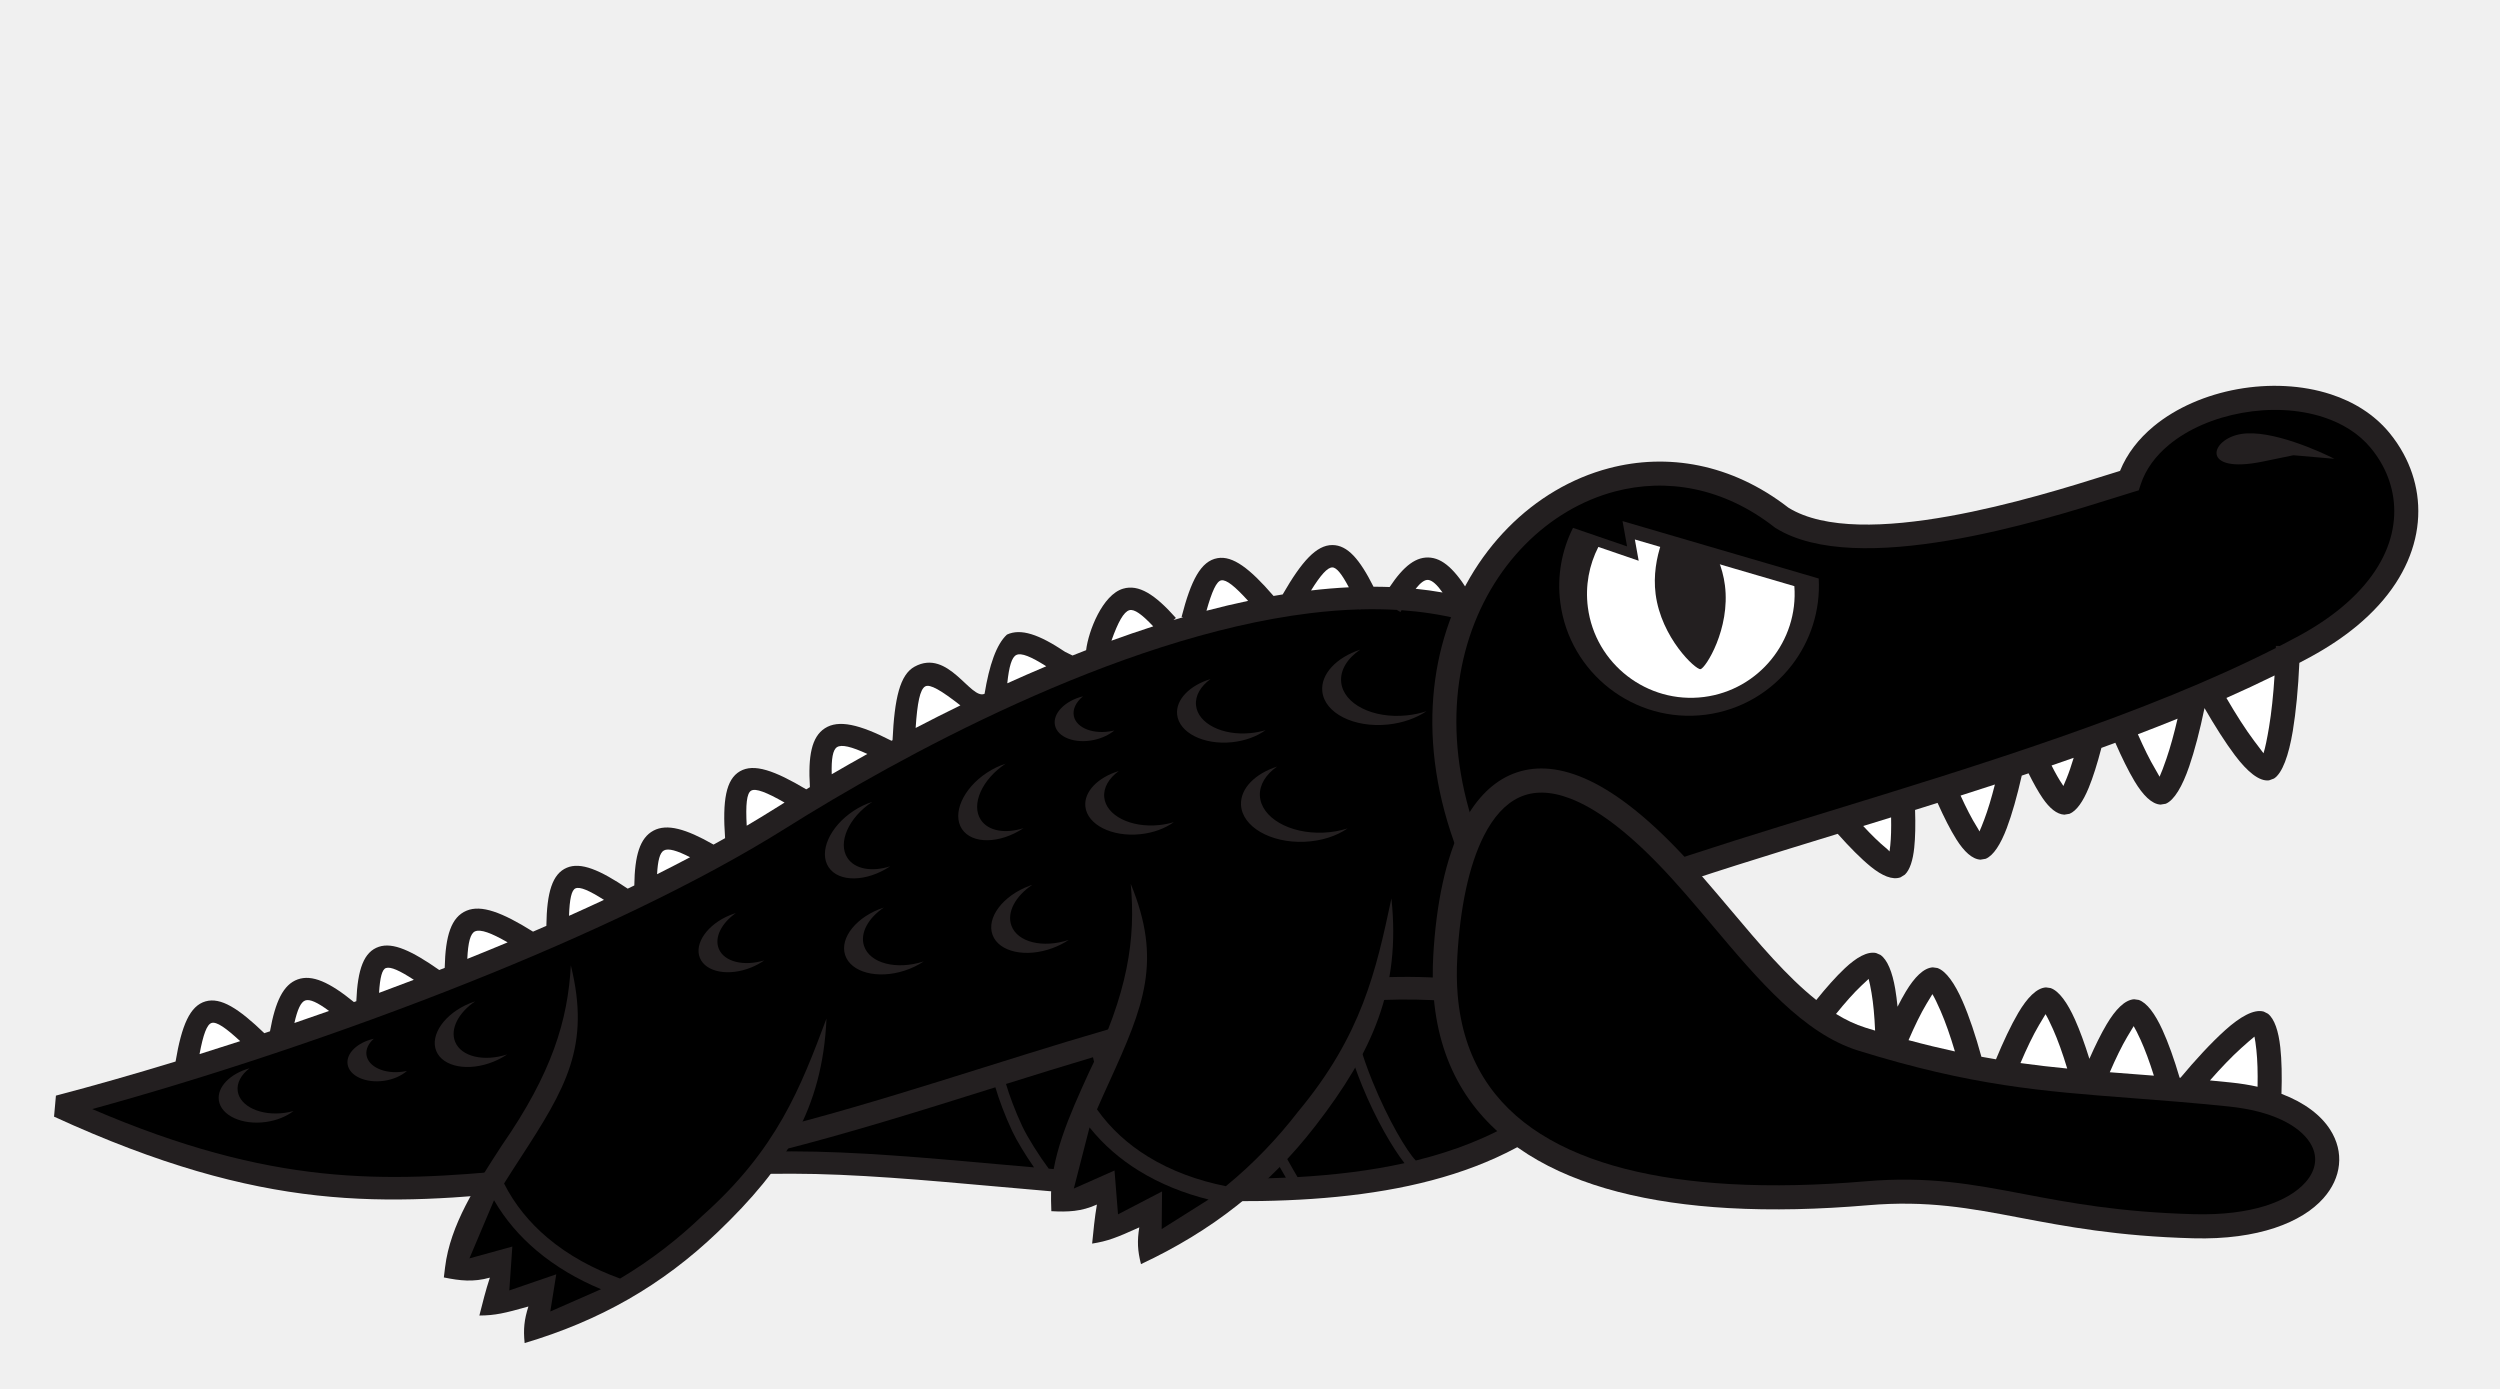
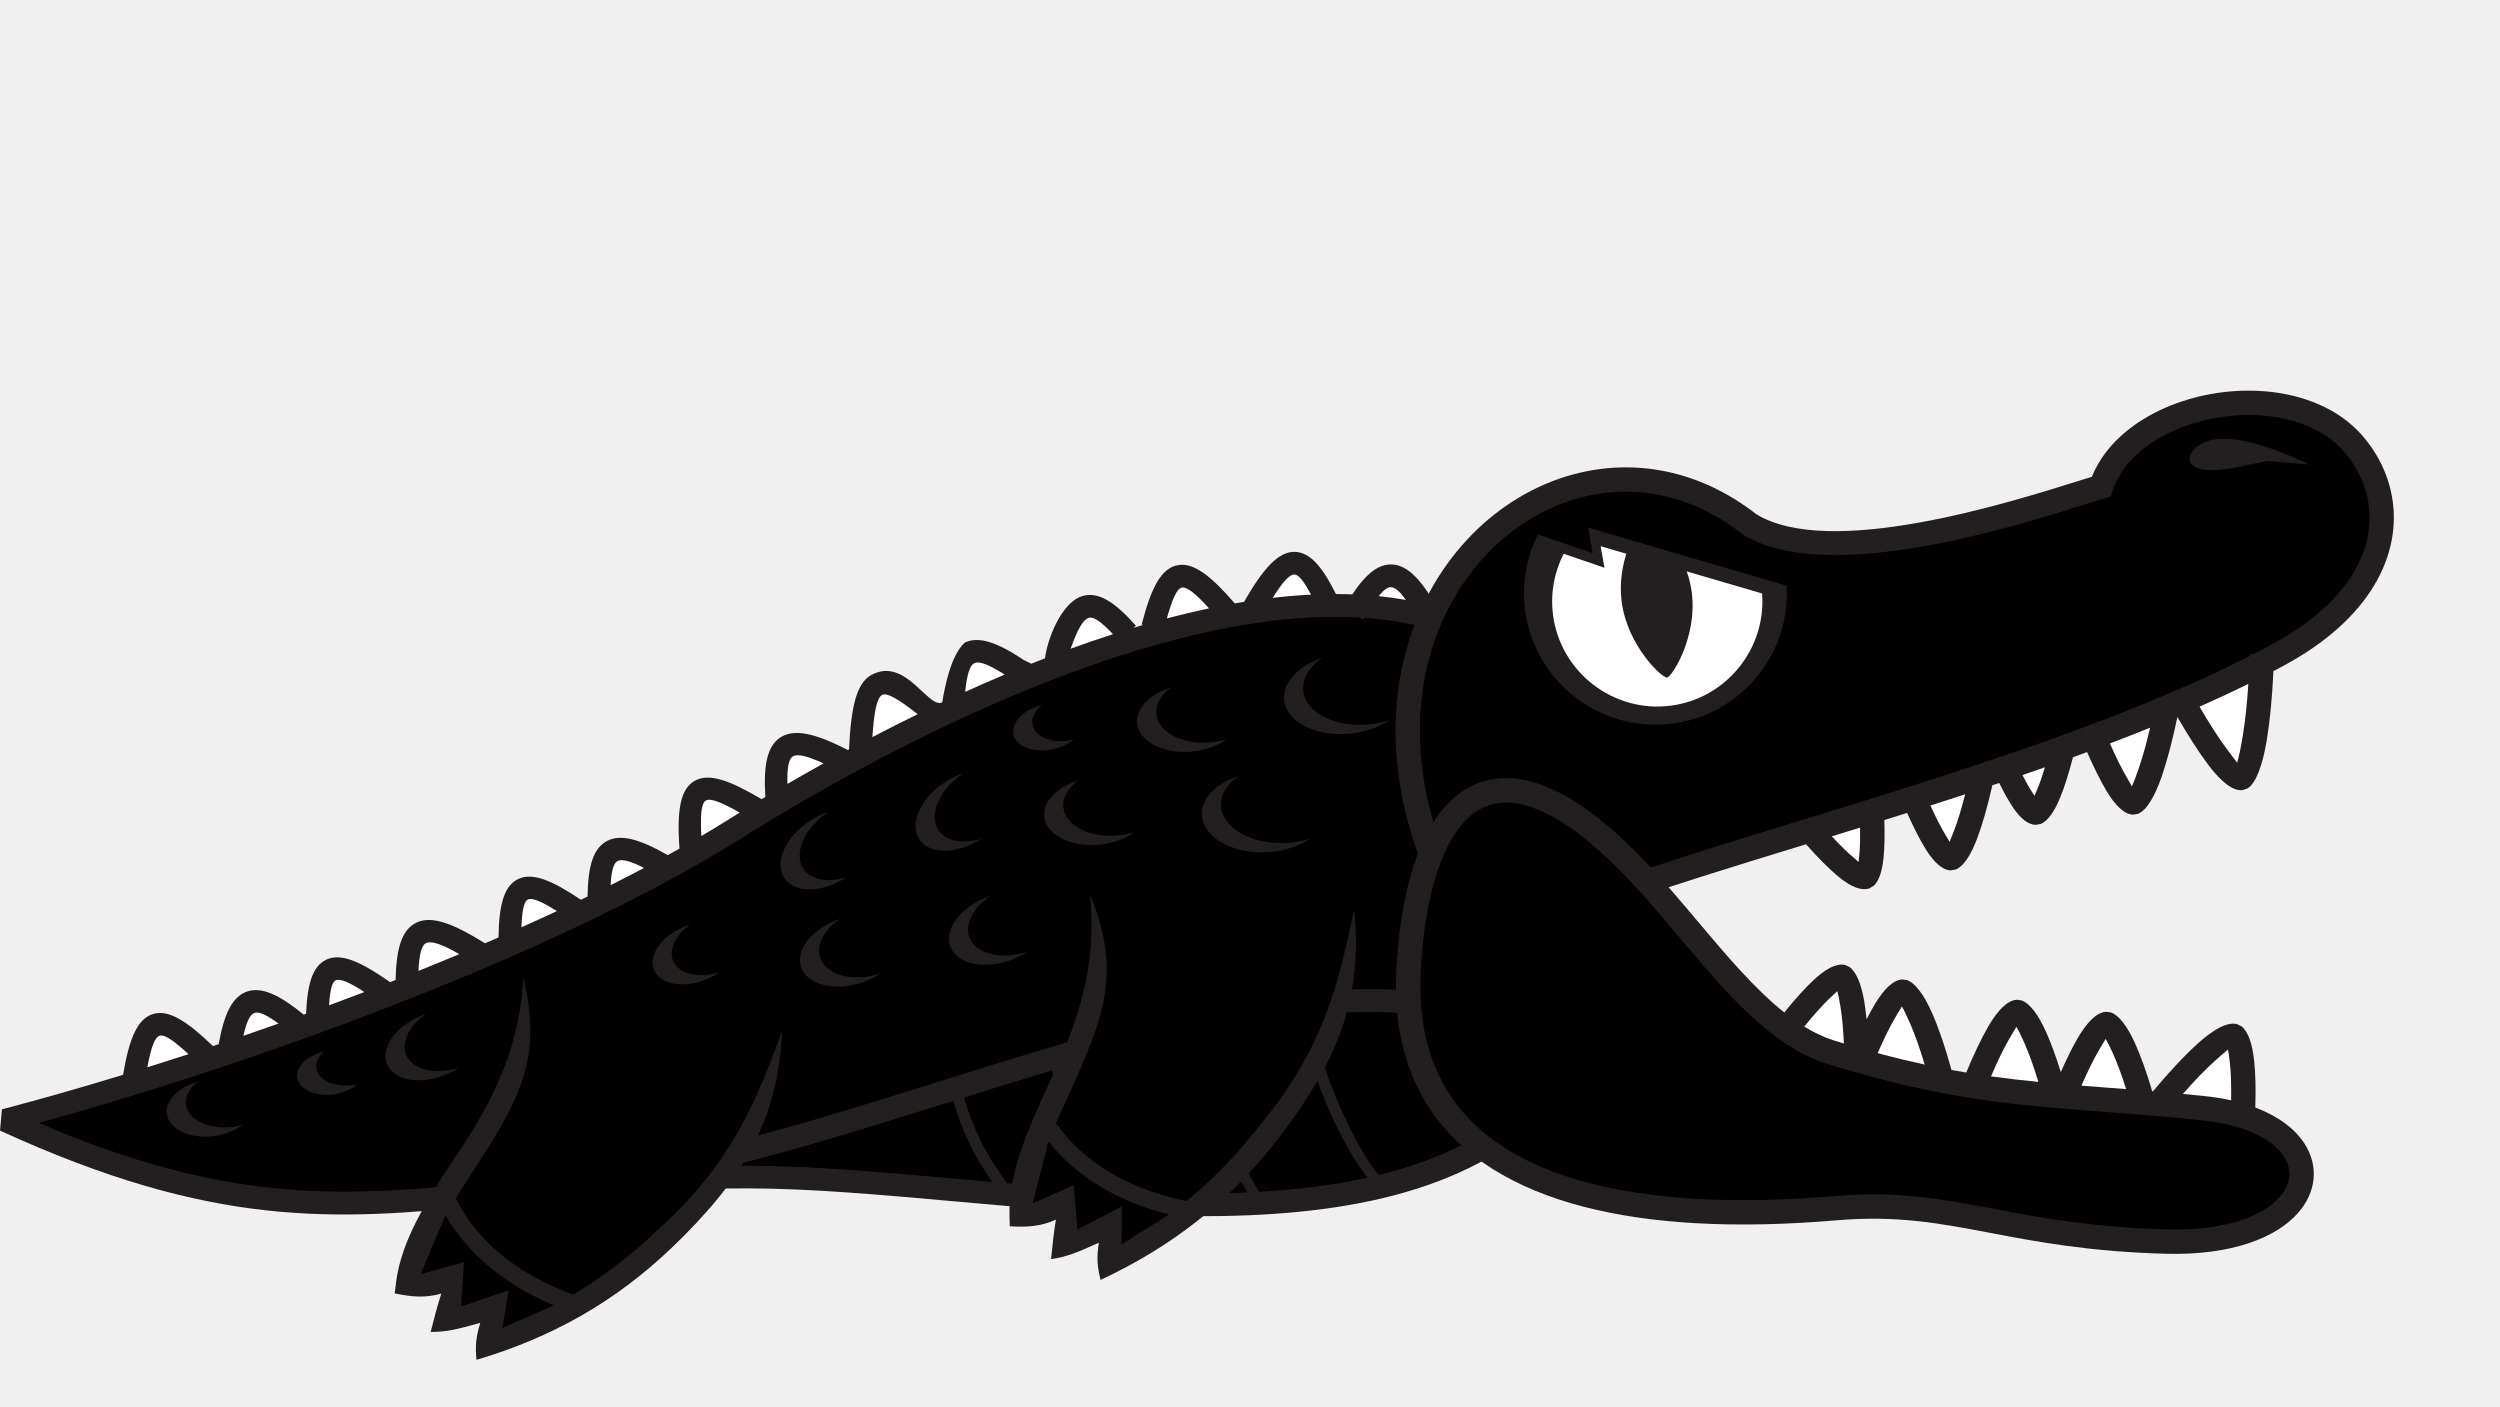
- <svg xmlns="http://www.w3.org/2000/svg" version="1.1" viewBox="0 -50 310 180" height="100px" width="180px">
+ <svg xmlns="http://www.w3.org/2000/svg" version="1.1" viewBox="0 -50 320 180">
  <g transform="matrix(1.25,0,0,-1.25,448.1305,862.3292)" class="body">
    <path d="m -211.372,667.713 c -1.56,2.728 -2.901,4.153 -4.38,4.33 -1.5,0.18 -2.813,-0.852 -4.274,-3.042 -0.554,0.021 -1.111,0.03 -1.673,0.031 -1.434,2.855 -2.691,4.312 -4.257,4.321 0,0 -0.004,0 -0.004,0 -1.651,0.008 -3.172,-1.677 -5.155,-5.12 -0.315,-0.051 -0.631,-0.104 -0.947,-0.159 -2.472,2.868 -4.227,4.189 -5.801,3.922 -1.742,-0.295 -2.76,-2.307 -3.734,-6.087 0,0 0.153,-0.039 0.153,-0.039 -0.331,-0.096 -0.661,-0.193 -0.991,-0.293 0,0 0.245,0.219 0.245,0.219 -2.173,2.45 -3.851,3.512 -5.475,3.032 -2.127,-0.628 -3.59,-4.376 -3.831,-6.375 -0.471,-0.182 -0.942,-0.366 -1.409,-0.553 0,0 -0.768,0.378 -0.768,0.378 -2.717,1.82 -4.599,2.46 -6.03,1.791 -1.098,-1.007 -1.834,-3.176 -2.321,-6.137 -1.45,-0.681 -3.753,4.736 -7.261,2.81 -1.505,-0.827 -2.077,-3.241 -2.28,-7.616 0,0 0.01,-4.9e-4 0.01,-4.9e-4 -0.04,-0.021 -0.079,-0.042 -0.119,-0.064 -3.338,1.708 -5.489,2.214 -6.911,1.292 -1.37,-0.889 -1.75,-2.854 -1.548,-6.1 -0.128,-0.076 -0.254,-0.153 -0.381,-0.229 -3.291,1.954 -5.419,2.714 -6.871,1.874 -1.461,-0.845 -1.822,-3.028 -1.542,-6.936 -0.396,-0.223 -0.795,-0.445 -1.197,-0.666 -2.886,1.65 -4.833,2.187 -6.225,1.449 -1.418,-0.753 -1.951,-2.594 -1.99,-5.687 -0.227,-0.11 -0.456,-0.22 -0.684,-0.331 -2.903,1.955 -4.861,2.781 -6.309,2.172 -1.51,-0.636 -2.08,-2.547 -2.126,-6.03 -0.459,-0.2 -0.92,-0.4 -1.383,-0.599 -3.226,2.021 -5.365,2.806 -6.883,2.177 -1.6,-0.663 -2.2,-2.582 -2.273,-5.933 -0.189,-0.075 -0.377,-0.149 -0.566,-0.222 -2.854,2 -4.798,2.896 -6.256,2.41 -1.562,-0.523 -2.208,-2.313 -2.342,-5.644 -0.083,-0.031 -0.166,-0.06 -0.248,-0.09 -2.537,2.071 -4.349,2.885 -5.836,2.348 -1.496,-0.542 -2.315,-2.302 -2.867,-5.377 -0.196,-0.065 -0.392,-0.13 -0.587,-0.196 -2.667,2.567 -4.522,3.753 -6.101,3.296 -1.607,-0.466 -2.467,-2.458 -3.101,-6.235 -4.386,-1.339 -8.565,-2.528 -12.405,-3.535 0,0 -0.195,-2.181 -0.195,-2.181 21.824,-10.009 34.237,-9.228 49.931,-7.64 3.285,0.158 6.557,0.49 9.814,0.96 5.029,0.436 10.531,0.771 16.788,0.764 6.434,-0.005 13.728,-0.659 21.298,-1.336 28.885,-2.585 61.676,-5.52 69.384,24.963 1.05,4.147 1.15,8.305 0.391,12.375 -0.777,4.169 -2.452,8.233 -4.926,12.086 -3.931,6.119 -9.316,9.709 -15.547,11.454 0,0 0,0 0,0 z" style="fill:#231f20;fill-opacity:1;fill-rule:nonzero;stroke:none" />
    <path d="m -295.978,639.225 c 0.074,1.426 0.287,2.241 0.713,2.466 0.458,0.243 1.335,-9.6e-4 2.708,-0.706 -1.117,-0.591 -2.26,-1.177 -3.42,-1.76 0,0 0,0 0,0 z m -9.131,-4.316 c 0.06,1.749 0.259,2.672 0.677,2.849 0.469,0.196 1.428,-0.228 2.948,-1.193 -1.192,-0.557 -2.402,-1.109 -3.625,-1.655 0,0 0,0 0,0 z m -10.546,-4.463 c 0.08,1.71 0.317,2.65 0.811,2.857 0.575,0.237 1.661,-0.158 3.371,-1.145 -1.385,-0.579 -2.779,-1.15 -4.181,-1.712 0,0 0,0 0,0 z m -9.15,-3.524 c 0.099,1.607 0.313,2.44 0.718,2.575 0.491,0.164 1.433,-0.267 2.889,-1.219 -1.201,-0.459 -2.405,-0.912 -3.607,-1.355 0,0 0,0 0,0 z m -8.777,-3.124 c 0.314,1.394 0.662,2.17 1.122,2.337 0.473,0.17 1.272,-0.197 2.472,-1.087 -1.203,-0.426 -2.401,-0.841 -3.594,-1.25 0,0 0,0 0,0 z m -9.834,-3.225 c 0.38,2.039 0.761,3.091 1.258,3.233 0.512,0.149 1.463,-0.506 2.954,-1.889 -1.42,-0.46 -2.824,-0.909 -4.212,-1.344 0,0 0,0 0,0 z m 74.246,33.815 c 0.171,2.613 0.452,4.012 0.994,4.31 0.496,0.272 1.664,-0.422 3.644,-1.968 -1.591,-0.777 -3.139,-1.56 -4.637,-2.341 0,0 0,0 0,0 z m -8.701,-4.798 c -0.044,1.599 0.109,2.524 0.543,2.807 0.475,0.308 1.491,0.059 3.153,-0.704 -1.289,-0.717 -2.524,-1.42 -3.697,-2.103 0,0 0,0 0,0 z m -8.814,-5.337 c -0.12,2.194 -0.002,3.367 0.46,3.635 0.475,0.274 1.6,-0.173 3.464,-1.234 -0.345,-0.214 -0.681,-0.424 -1.008,-0.628 -0.942,-0.592 -1.916,-1.185 -2.917,-1.773 0,0 0,0 0,0 z m 69.354,24.565 c 0.523,0.652 0.949,0.961 1.308,0.918 0.418,-0.05 0.901,-0.482 1.486,-1.304 -0.917,0.164 -1.85,0.29 -2.794,0.386 0,0 0,0 0,0 z m -10.845,-0.174 c 0.999,1.605 1.697,2.393 2.211,2.39 0,0 -0.004,0 -0.004,0 0.447,-0.002 0.99,-0.698 1.712,-2.062 -1.292,-0.063 -2.601,-0.174 -3.919,-0.328 0,0 0,0 0,0 z m -20.695,-5.206 c 0.693,1.948 1.271,2.987 1.859,3.16 0.504,0.148 1.297,-0.423 2.475,-1.674 -1.45,-0.467 -2.897,-0.964 -4.333,-1.486 0,0 0,0 0,0 z m 9.852,3.103 c 0.57,2.015 1.038,3.069 1.542,3.154 0.53,0.089 1.412,-0.62 2.777,-2.129 -1.434,-0.302 -2.876,-0.645 -4.318,-1.024 0,0 0,0 0,0 z m -20.65,-7.521 c 0.18,1.742 0.462,2.713 0.946,2.939 0.511,0.239 1.503,-0.163 3.094,-1.175 -1.364,-0.574 -2.713,-1.164 -4.04,-1.765 0,0 0,0 0,0 z" style="fill:#ffffff;fill-opacity:1;fill-rule:nonzero;stroke:none" />
    <path d="m -219.284,666.629 c 0,0 0.381,-0.221 0.381,-0.221 0.038,0.065 0.076,0.126 0.111,0.189 2.03,-0.143 3.997,-0.437 5.882,-0.903 0.045,-0.085 0.09,-0.169 0.136,-0.256 0,0 0.282,0.149 0.282,0.149 5.936,-1.561 11.042,-4.866 14.711,-10.577 2.318,-3.61 3.883,-7.396 4.603,-11.258 0.696,-3.739 0.602,-7.564 -0.363,-11.386 -0.809,-3.197 -1.926,-5.998 -3.309,-8.453 -19.696,9.566 -41.84,2.622 -65.358,-4.754 -12.005,-3.765 -24.373,-7.644 -36.902,-9.447 -2.697,-0.234 -5.251,-0.495 -7.713,-0.747 -0.619,-0.063 -1.231,-0.125 -1.838,-0.188 -0.615,-0.029 -1.23,-0.054 -1.845,-0.071 0,0 0.002,-0.113 0.002,-0.113 -13.828,-1.352 -25.364,-1.736 -44.039,6.282 11.582,3.181 25.663,7.788 39.17,13.183 12.135,4.845 23.819,10.331 32.837,16 11.252,7.072 34.149,19.762 54.238,22.227 1.742,0.214 3.462,0.349 5.151,0.397 0.006,-0.015 0.011,-0.028 0.018,-0.042 0,0 0.099,0.044 0.099,0.044 1.268,0.034 2.517,0.017 3.745,-0.055 0,0 0,0 0,0 z" style="fill-opacity:1;fill-rule:nonzero;stroke:none" class="colored" />
    <path d="m -260.904,617.132 c 0.355,-1.207 0.979,-2.919 1.746,-4.545 0.464,-0.988 1.385,-2.498 2.262,-3.759 -1.195,0.104 -2.388,0.211 -3.572,0.316 -7.612,0.683 -14.949,1.338 -21.509,1.346 -0.534,0 -1.064,-0.002 -1.587,-0.007 7.457,1.882 14.816,4.19 22.045,6.457 0.205,0.065 0.409,0.129 0.615,0.193 0,0 0,0 0,0 z" style="fill-opacity:1;fill-rule:nonzero;stroke:none" class="colored" />
    <path d="m -250.784,620.249 c 0.401,-1.839 1.087,-3.869 1.968,-5.758 0.872,-1.872 2.651,-4.759 4.143,-6.571 -3.562,0.192 -7.147,0.471 -10.701,0.777 -0.955,1.274 -2.193,3.233 -2.734,4.384 -0.756,1.607 -1.366,3.275 -1.694,4.397 3.032,0.95 6.04,1.885 9.019,2.771 0,0 0,0 0,0 z" style="fill-opacity:1;fill-rule:nonzero;stroke:none" class="colored" />
    <path d="m -237.542,623.785 c 0.31,-2.226 1.107,-4.643 2.054,-6.892 1.343,-3.189 3.437,-7.004 4.703,-9.129 -3.98,-0.176 -8.097,-0.116 -12.255,0.075 -1.469,1.438 -3.734,5.024 -4.721,7.143 -0.859,1.844 -1.526,3.824 -1.904,5.599 4.098,1.202 8.142,2.3 12.123,3.204 0,0 0,0 0,0 z" style="fill-opacity:1;fill-rule:nonzero;stroke:none" class="colored" />
    <path d="m -217.315,609.541 c -0.925,0.946 -2.866,4.209 -4.488,8.195 -1.063,2.609 -1.954,5.506 -2.286,8.241 9.119,0.787 17.828,-0.145 26.005,-4.06 -4.519,-6.674 -11.269,-10.417 -19.231,-12.376 0,0 0,0 0,0 z" style="fill-opacity:1;fill-rule:nonzero;stroke:none" class="colored" />
    <path d="m -225.249,625.87 c 0.342,-2.857 1.268,-5.868 2.368,-8.572 1.419,-3.484 3.183,-6.489 4.395,-8.031 -3.504,-0.775 -7.23,-1.226 -11.09,-1.444 -1.004,1.671 -3.352,5.983 -4.84,9.519 -0.926,2.202 -1.703,4.557 -1.986,6.696 3.777,0.822 7.497,1.46 11.153,1.832 0,0 0,0 0,0 z" style="fill-opacity:1;fill-rule:nonzero;stroke:none" class="colored" />
    <path d="m -246.315,633.89 c 1.709,-9.698 -7.897,-19.422 -7.651,-28.501 2.79,-0.15 4.928,1.844 5.611,1.965 -0.467,-0.082 -0.95,-2.449 -1.218,-5.117 2.085,0.224 4.413,2.641 4.925,2.731 0.163,-1.537 -0.56,-3.836 -0.384,-4.523 16.759,7.84 24.91,25.906 24.5,31.725 0,0 -25.784,1.719 -25.784,1.719 0,0 0,0 0,0 z" style="fill-opacity:1;fill-rule:evenodd;stroke:none" class="colored" />
    <path d="m -237.009,606.879 c -2.869,0.574 -5.649,1.569 -8.095,3.081 -2.033,1.253 -3.836,2.864 -5.264,4.883 0.413,0.956 0.852,1.92 1.292,2.887 3.575,7.854 5.496,12.516 2.203,20.502 0.533,-5.655 -0.264,-11.31 -4.32,-19.54 -2.045,-4.492 -4.058,-8.913 -3.938,-13.336 0,0 0.03,-1.068 0.03,-1.068 1.712,-0.092 3.106,-0.043 4.724,0.687 -0.233,-1.341 -0.358,-2.694 -0.495,-4.048 1.629,0.257 2.534,0.619 4.889,1.681 -0.227,-1.415 -0.183,-2.406 0.176,-3.808 7.309,3.419 13.179,7.982 18.121,14.38 5.887,7.624 8.834,14.224 7.844,23.533 -1.595,-7.486 -3.058,-14.162 -9.683,-22.114 -2.083,-2.696 -4.577,-5.349 -7.483,-7.718 0,0 0,0 0,0 z" style="fill:#231f20;fill-opacity:1;fill-rule:nonzero;stroke:none" />
    <path d="m -251.141,612.975 c 1.454,-1.823 3.195,-3.309 5.12,-4.498 2.215,-1.368 4.674,-2.342 7.22,-2.981 0,0 -4.86,-3.063 -4.86,-3.063 0,0 0.039,3.902 0.039,3.902 0,0 -4.566,-2.375 -4.566,-2.375 0,0 -0.364,4.545 -0.364,4.545 0,0 -4.218,-1.871 -4.218,-1.871 0,0 1.629,6.341 1.629,6.341 0,0 0,0 0,0 z" style="fill-opacity:1;fill-rule:nonzero;stroke:none" class="colored" />
    <path d="m -305.012,625.394 c 0.255,-9.843 -10.688,-18.037 -11.789,-27.051 2.736,-0.562 5.147,1.093 5.839,1.11 -0.474,-0.012 -1.301,-2.281 -1.962,-4.879 2.096,-0.087 4.756,1.958 5.275,1.971 -0.066,-1.543 -1.122,-3.71 -1.05,-4.416 17.735,5.269 28.475,21.929 28.932,27.744 0,0 -25.246,5.521 -25.246,5.521 0,0 0,0 0,0 z" style="fill-opacity:1;fill-rule:evenodd;stroke:none" class="colored" />
    <path d="m -299.812,597.302 c -2.752,0.993 -5.353,2.39 -7.548,4.246 -1.824,1.542 -3.369,3.402 -4.483,5.609 0.551,0.886 1.128,1.772 1.706,2.664 4.701,7.237 7.29,11.563 5.218,19.95 -0.312,-5.672 -1.937,-11.146 -7.168,-18.684 -2.689,-4.14 -5.334,-8.213 -5.871,-12.606 0,0 -0.129,-1.062 -0.129,-1.062 1.679,-0.344 3.065,-0.501 4.773,-0.021 -0.429,-1.291 -0.754,-2.61 -1.09,-3.929 1.649,0.012 2.599,0.236 5.084,0.936 -0.434,-1.364 -0.537,-2.352 -0.39,-3.79 7.734,2.298 14.215,5.94 20.051,11.536 6.952,6.666 10.844,12.756 11.244,22.11 -2.687,-7.168 -5.122,-13.554 -12.853,-20.436 -2.46,-2.358 -5.32,-4.611 -8.545,-6.523 0,0 0,0 0,0 z" style="fill:#231f20;fill-opacity:1;fill-rule:nonzero;stroke:none" />
    <path d="m -312.884,605.424 c 1.168,-2.018 2.67,-3.746 4.396,-5.206 1.989,-1.682 4.276,-3.009 6.7,-4.019 0,0 -5.261,-2.31 -5.261,-2.31 0,0 0.617,3.854 0.617,3.854 0,0 -4.867,-1.672 -4.867,-1.672 0,0 0.313,4.549 0.313,4.549 0,0 -4.448,-1.226 -4.448,-1.226 0,0 2.55,6.03 2.55,6.03 0,0 0,0 0,0 z" style="fill-opacity:1;fill-rule:nonzero;stroke:none" class="colored" />
    <path d="m -186.551,671.575 c -0.357,-0.572 -0.527,-1.266 -0.435,-1.984 0.213,-1.656 1.736,-2.833 3.391,-2.62 1.513,0.194 2.624,1.481 2.643,2.964 0,0 -5.6,1.639 -5.6,1.639 0,0 0,0 0,0 z" style="fill-opacity:1;fill-rule:evenodd;stroke:none" class="colored" />
    <path d="m -251.822,657.668 c -1.871,-0.459 -3.164,-1.785 -2.902,-3.007 0.271,-1.255 2.086,-1.936 4.043,-1.515 0.841,0.181 1.576,0.538 2.117,0.985 -0.053,-0.013 -0.105,-0.025 -0.159,-0.037 -1.956,-0.422 -3.771,0.26 -4.042,1.515 -0.153,0.715 0.226,1.467 0.944,2.059 0,0 0,0 0,0 z m -36.599,-22.688 c -2.326,-0.946 -3.726,-2.936 -3.12,-4.429 0.608,-1.492 3,-1.939 5.327,-0.992 0.496,0.203 0.949,0.451 1.351,0.733 -2.122,-0.646 -4.164,-0.155 -4.719,1.208 -0.477,1.174 0.288,2.655 1.768,3.695 -0.202,-0.061 -0.404,-0.132 -0.607,-0.215 0,0 0,0 0,0 z m 15.958,0.793 c -2.799,-0.917 -4.603,-3.125 -4.019,-4.925 0.585,-1.804 3.356,-2.532 6.167,-1.619 0.738,0.239 1.406,0.567 1.983,0.956 -0.009,-0.003 -0.018,-0.006 -0.025,-0.008 -2.812,-0.913 -5.582,-0.185 -6.167,1.62 -0.432,1.332 0.442,2.886 2.06,3.976 0,0 0,0 0,0 z m -3.151,10.013 c -2.466,-1.629 -3.625,-4.248 -2.58,-5.831 1.045,-1.583 3.909,-1.546 6.376,0.084 0.003,0.002 0.006,0.004 0.01,0.007 -1.875,-0.599 -3.652,-0.316 -4.427,0.858 -1.044,1.581 0.109,4.194 2.567,5.823 -0.649,-0.208 -1.311,-0.521 -1.946,-0.94 0,0 0,0 0,0 z m 13.825,3.956 c -2.467,-1.629 -3.626,-4.248 -2.581,-5.831 1.045,-1.583 3.909,-1.546 6.375,0.084 0.004,9.6e-4 0.006,0.004 0.01,0.006 -1.874,-0.599 -3.651,-0.316 -4.426,0.859 -1.043,1.58 0.109,4.193 2.568,5.823 -0.651,-0.208 -1.312,-0.521 -1.946,-0.941 0,0 0,0 0,0 z m 4.429,-11.716 c -2.772,-1.027 -4.494,-3.315 -3.835,-5.095 0.658,-1.778 3.457,-2.392 6.228,-1.364 0.613,0.228 1.176,0.516 1.672,0.848 -2.676,-0.883 -5.306,-0.251 -5.941,1.466 -0.514,1.385 0.417,3.079 2.163,4.245 -0.096,-0.032 -0.191,-0.064 -0.286,-0.1 0,0 0,0 0,0 z m 9.249,11.894 c -2.153,-0.652 -3.623,-2.13 -3.463,-3.676 0.196,-1.887 2.753,-3.176 5.693,-2.871 1.37,0.142 2.586,0.606 3.476,1.251 -0.476,-0.144 -0.985,-0.248 -1.518,-0.303 -2.939,-0.305 -5.497,0.985 -5.693,2.872 -0.104,1.007 0.485,1.986 1.504,2.727 0,0 0,0 0,0 z m 9.515,9.538 c -2.153,-0.652 -3.624,-2.13 -3.464,-3.676 0.196,-1.886 2.753,-3.177 5.693,-2.871 1.37,0.142 2.587,0.605 3.476,1.252 -0.477,-0.145 -0.984,-0.248 -1.517,-0.303 -2.94,-0.306 -5.498,0.985 -5.693,2.871 -0.104,1.008 0.485,1.987 1.505,2.727 0,0 0,0 0,0 z m 6.899,-9.074 c -2.265,-0.728 -3.813,-2.258 -3.74,-3.955 0.097,-2.267 3.057,-3.993 6.59,-3.841 1.755,0.075 3.328,0.599 4.456,1.386 -0.762,-0.246 -1.606,-0.4 -2.498,-0.438 -3.532,-0.151 -6.493,1.575 -6.591,3.842 -0.048,1.141 0.638,2.208 1.782,3.005 0,0 0,0 0,0 z m 8.619,12.125 c -2.459,-0.813 -4.118,-2.537 -3.929,-4.334 0.236,-2.258 3.298,-3.798 6.815,-3.429 1.551,0.162 2.936,0.669 3.982,1.379 -0.628,-0.208 -1.308,-0.355 -2.024,-0.431 -3.518,-0.369 -6.578,1.171 -6.815,3.429 -0.132,1.262 0.644,2.486 1.971,3.386 0,0 0,0 0,0 z M -338.234,619.104 c -2.001,-0.557 -3.376,-1.939 -3.181,-3.324 0.225,-1.584 2.421,-2.591 4.89,-2.242 1.13,0.16 2.126,0.578 2.854,1.135 -0.287,-0.08 -0.585,-0.143 -0.895,-0.187 -2.469,-0.35 -4.665,0.657 -4.89,2.241 -0.122,0.859 0.361,1.716 1.222,2.376 0,0 0,0 0,0 z m 12.886,3.063 c -1.685,-0.377 -2.878,-1.504 -2.72,-2.633 0.174,-1.223 1.867,-1.999 3.773,-1.729 0.971,0.137 1.813,0.522 2.384,1.026 -0.138,-0.031 -0.281,-0.058 -0.425,-0.078 -1.906,-0.27 -3.599,0.507 -3.773,1.729 -0.085,0.6 0.212,1.198 0.761,1.685 0,0 0,0 0,0 z m 9.957,3.675 c -2.596,-1.056 -4.16,-3.276 -3.482,-4.943 0.678,-1.665 3.346,-2.163 5.943,-1.106 0.511,0.208 0.982,0.461 1.405,0.747 -2.413,-0.778 -4.76,-0.239 -5.39,1.308 -0.544,1.338 0.355,3.033 2.075,4.196 -0.184,-0.059 -0.368,-0.126 -0.551,-0.201 0,0 0,0 0,0 z" style="fill:#231f20;fill-opacity:1;fill-rule:evenodd;stroke:none" />
  </g>
  <g transform="matrix(1.25,0,0,-1.25,448.1305,862.3292)" class="upper_jaw">
    <path d="m -173.57,643.413 c 1.216,-1.368 2.417,-2.585 3.429,-3.405 1.172,-0.951 2.241,-1.405 3.082,-1.108 0,0 0.456,0.285 0.456,0.285 0.515,0.499 0.83,1.477 0.967,2.791 0.112,1.068 0.137,2.409 0.086,3.913 0.775,0.242 1.552,0.486 2.332,0.731 0.666,-1.485 1.338,-2.813 1.948,-3.779 0.8,-1.271 1.648,-2.062 2.504,-2.107 0,0 0.538,0.09 0.538,0.09 0.802,0.333 1.547,1.491 2.188,3.188 0.534,1.412 1.07,3.303 1.551,5.437 0.237,0.079 0.47,0.158 0.706,0.237 0.505,-1.021 1.002,-1.91 1.462,-2.581 0.711,-1.036 1.465,-1.667 2.244,-1.707 0,0 0.54,0.089 0.54,0.089 0.73,0.304 1.403,1.268 1.987,2.689 0.449,1.092 0.9,2.52 1.319,4.147 0.483,0.175 0.964,0.352 1.445,0.53 0.668,-1.525 1.354,-2.922 1.991,-3.986 0.869,-1.453 1.788,-2.377 2.698,-2.425 0,0 0.54,0.089 0.54,0.089 0.88,0.368 1.719,1.799 2.431,3.875 0.558,1.627 1.109,3.732 1.585,6.043 1.056,-1.828 2.166,-3.582 3.153,-4.893 1.27,-1.684 2.511,-2.732 3.54,-2.6 0,0 0.512,0.189 0.512,0.189 0.865,0.554 1.526,2.391 1.948,4.922 0.326,1.965 0.564,4.438 0.68,7.072 0.38,0.201 0.76,0.402 1.134,0.605 1.859,1.009 3.46,2.088 4.818,3.214 3.399,2.816 5.315,5.942 6.041,9.021 0,0 8e-4,-0.004 8e-4,-0.004 0.74,3.137 0.24,6.204 -1.194,8.846 -0.418,0.773 -0.917,1.507 -1.484,2.192 -1.565,1.887 -3.67,3.189 -6.034,3.963 -3.006,0.985 -6.438,1.125 -9.689,0.538 -3.255,-0.588 -6.359,-1.914 -8.7,-3.854 -1.549,-1.283 -2.765,-2.834 -3.485,-4.62 -0.453,-0.138 -0.859,-0.266 -1.319,-0.41 -7.252,-2.278 -25.579,-8.037 -33.06,-3.404 -5.933,4.602 -12.582,5.678 -18.601,4.093 -3.893,-1.025 -7.511,-3.166 -10.484,-6.184 -2.96,-3.005 -5.286,-6.88 -6.611,-11.387 -2.607,-8.868 -1.344,-20.194 6.603,-32.13 0,0 0.708,-1.064 0.708,-1.064 0,0 1.046,0.733 1.046,0.733 5.491,3.849 17.935,7.67 32.236,12.06 0.071,0.021 0.142,0.043 0.213,0.065 0,0 0,0 0,0 z" style="fill:#231f20;fill-opacity:1;fill-rule:nonzero;stroke:none" />
    <path d="m -206.372,634.033 c -6.886,10.86 -7.956,21.044 -5.613,29.02 1.205,4.1 3.312,7.616 5.99,10.333 2.663,2.704 5.888,4.617 9.35,5.528 5.322,1.401 11.229,0.425 16.514,-3.711 0,0 0.109,-0.079 0.109,-0.079 8.441,-5.267 27.582,0.747 35.153,3.126 0.87,0.273 1.608,0.506 1.883,0.587 0,0 0.627,0.187 0.627,0.187 0,0 0.203,0.618 0.203,0.618 0.52,1.584 1.556,2.963 2.925,4.098 1.999,1.657 4.698,2.796 7.561,3.313 2.868,0.519 5.869,0.404 8.468,-0.447 1.94,-0.636 3.65,-1.681 4.889,-3.177 0.47,-0.566 0.877,-1.167 1.218,-1.794 1.148,-2.117 1.549,-4.575 0.957,-7.086 0,0 0.002,-0.005 0.002,-0.005 -0.606,-2.572 -2.255,-5.22 -5.203,-7.664 -1.242,-1.029 -2.709,-2.019 -4.42,-2.947 -0.649,-0.353 -1.309,-0.701 -1.979,-1.045 0,0 -0.404,0.009 -0.404,0.009 -0.002,-0.072 -0.004,-0.145 -0.006,-0.218 -13.463,-6.848 -30.981,-12.226 -46.361,-16.947 -13.661,-4.194 -25.65,-7.875 -31.86,-11.699 0,0 0,0 0,0 z" style="fill-opacity:1;fill-rule:nonzero;stroke:none" class="colored" />
    <path d="m -157.273,648.528 c -0.355,-1.405 -0.729,-2.648 -1.104,-3.637 -0.194,-0.515 -0.362,-0.933 -0.497,-1.233 -0.069,0.14 -0.163,0.31 -0.287,0.506 -0.519,0.825 -1.093,1.948 -1.671,3.214 1.185,0.379 2.371,0.761 3.559,1.15 0,0 0,0 0,0 z" style="fill:#ffffff;fill-opacity:1;fill-rule:nonzero;stroke:none" />
    <path d="m -149.104,651.295 c -0.251,-0.837 -0.503,-1.572 -0.752,-2.176 -0.12,-0.294 -0.227,-0.546 -0.318,-0.748 -0.023,0.043 -0.053,0.09 -0.087,0.139 -0.352,0.513 -0.738,1.194 -1.138,1.987 0.766,0.264 1.532,0.529 2.295,0.798 0,0 0,0 0,0 z" style="fill:#ffffff;fill-opacity:1;fill-rule:nonzero;stroke:none" />
    <path d="m -128.277,659.833 c -0.125,-1.999 -0.321,-3.847 -0.574,-5.361 -0.202,-1.214 -0.397,-2.159 -0.572,-2.708 -0.216,0.282 -0.554,0.731 -0.974,1.289 -0.888,1.179 -1.898,2.767 -2.874,4.446 1.709,0.758 3.377,1.535 4.994,2.333 0,0 0,0 0,0 z" style="fill:#ffffff;fill-opacity:1;fill-rule:nonzero;stroke:none" />
    <path d="m -138.333,655.352 c -0.366,-1.574 -0.756,-2.989 -1.151,-4.137 -0.283,-0.825 -0.527,-1.474 -0.716,-1.884 -0.11,0.206 -0.26,0.481 -0.46,0.814 -0.555,0.928 -1.172,2.187 -1.789,3.588 1.387,0.53 2.76,1.069 4.116,1.619 0,0 0,0 0,0 z" style="fill:#ffffff;fill-opacity:1;fill-rule:nonzero;stroke:none" />
    <path d="m -168.035,645.117 c 0.021,-1.141 -0.003,-2.124 -0.083,-2.889 -0.026,-0.249 -0.051,-0.464 -0.077,-0.644 -0.093,0.104 -0.214,0.227 -0.375,0.357 -0.676,0.548 -1.49,1.346 -2.359,2.282 0.958,0.295 1.923,0.592 2.894,0.893 0,0 0,0 0,0 z" style="fill:#ffffff;fill-opacity:1;fill-rule:nonzero;stroke:none" />
    <path d="m -122.074,682.294 c -1.369,0.699 -6.532,3.076 -9.655,2.575 -3.286,-0.528 -4.258,-4.199 2.223,-2.862 0,0 3.185,0.657 3.185,0.657 0,0 4.248,-0.37 4.248,-0.37 0,0 0,0 0,0 z" style="fill:#231f20;fill-opacity:1;fill-rule:evenodd;stroke:none" />
    <path d="m -201.015,675.134 c -1.162,-2.313 -1.672,-4.983 -1.318,-7.735 0.943,-7.354 7.712,-12.583 15.066,-11.638 3.678,0.472 6.824,2.4 8.932,5.13 1.926,2.494 2.986,5.659 2.794,8.993 0,0 -20.339,5.952 -20.339,5.952 0,0 0.471,-2.624 0.471,-2.624 0,0 -5.605,1.922 -5.605,1.922 0,0 0,0 0,0 z" style="fill:#231f20;fill-opacity:1;fill-rule:nonzero;stroke:none" />
    <path d="m -198.387,673.158 c -0.954,-1.865 -1.375,-4.024 -1.089,-6.251 0.754,-5.88 6.167,-10.061 12.047,-9.306 5.695,0.731 9.795,5.83 9.363,11.491 0,0 -16.537,4.839 -16.537,4.839 0,0 0.396,-2.206 0.396,-2.206 0,0 -4.18,1.433 -4.18,1.433 0,0 0,0 0,0 z" style="fill:#ffffff;fill-opacity:1;fill-rule:evenodd;stroke:none" />
    <path d="m -185.266,669.193 c -0.121,0.942 -0.372,1.831 -0.7,2.648 0,0 -5.878,1.72 -5.878,1.72 -0.511,-1.498 -0.854,-3.354 -0.606,-5.29 0.584,-4.543 4.149,-7.852 4.651,-7.787 0.503,0.064 3.117,4.167 2.533,8.709 0,0 0,0 0,0 z" style="fill:#231f20;fill-opacity:1;fill-rule:evenodd;stroke:none" />
  </g>
  <g transform="matrix(1.25,0,0,-1.25,448.1305,862.3292)" class="lower_jaw">
    <path d="m -158.673,620.299 c -0.597,2.192 -1.276,4.203 -1.947,5.743 -0.813,1.866 -1.719,3.147 -2.612,3.458 0,0 -0.479,0.068 -0.479,0.068 -0.947,-0.055 -1.901,-1.023 -2.794,-2.508 -0.283,-0.471 -0.571,-1.003 -0.862,-1.576 -0.065,0.666 -0.145,1.283 -0.239,1.839 -0.299,1.76 -0.812,3.04 -1.539,3.539 0,0 -0.448,0.192 -0.448,0.192 -0.902,0.191 -2.032,-0.449 -3.237,-1.582 -0.915,-0.86 -1.945,-2.023 -2.962,-3.288 -3.041,2.418 -5.945,5.863 -8.877,9.345 -1.845,2.188 -3.699,4.388 -5.632,6.392 -3.819,3.957 -7.177,6.355 -10.094,7.478 -2.771,1.067 -5.178,1.016 -7.233,0.069 -2.015,-0.931 -3.625,-2.711 -4.853,-5.133 -1.729,-3.406 -2.715,-8.14 -3.022,-13.545 -0.086,-1.51 -0.067,-2.951 0.049,-4.325 0.64,-7.513 4.216,-12.771 9.747,-16.273 5.402,-3.42 12.646,-5.118 20.797,-5.582 4.577,-0.262 9.456,-0.134 14.462,0.293 6.196,0.529 10.606,-0.311 15.741,-1.287 4.77,-0.906 10.147,-1.929 18,-2.139 6.753,-0.182 11.287,1.67 13.487,4.144 0.953,1.071 1.495,2.262 1.62,3.479 0.128,1.236 -0.173,2.48 -0.909,3.635 -0.94,1.477 -2.625,2.799 -5.053,3.721 0.061,1.827 0.024,3.49 -0.119,4.807 -0.185,1.704 -0.606,2.963 -1.285,3.499 0,0 -0.435,0.22 -0.435,0.22 -1.01,0.286 -2.446,-0.533 -3.999,-1.928 -1.451,-1.303 -3.138,-3.139 -4.632,-4.934 -0.029,0.002 -0.059,0.005 -0.089,0.007 -0.564,1.92 -1.182,3.648 -1.787,4.97 -0.762,1.666 -1.605,2.801 -2.451,3.095 0,0 -0.478,0.068 -0.478,0.068 -0.965,-0.056 -1.94,-1.064 -2.851,-2.599 -0.583,-0.982 -1.198,-2.232 -1.789,-3.577 -0.478,1.542 -0.988,2.939 -1.49,4.064 -0.787,1.764 -1.662,2.971 -2.53,3.273 0,0 -0.479,0.068 -0.479,0.068 -0.973,-0.056 -1.961,-1.087 -2.882,-2.653 -0.756,-1.286 -1.563,-3.01 -2.303,-4.802 -0.499,0.084 -1.002,0.171 -1.513,0.266 0,0 0,0 0,0 z" style="fill:#231f20;fill-opacity:1;fill-rule:nonzero;stroke:none" />
    <path d="m -192.093,640.19 c 1.872,-1.938 3.7,-4.107 5.517,-6.264 4.766,-5.655 9.461,-11.228 15.15,-12.994 11.77,-3.652 19,-4.205 28.309,-4.917 3.052,-0.234 6.33,-0.484 10.064,-0.869 4.519,-0.465 7.311,-1.971 8.447,-3.754 0.419,-0.659 0.594,-1.358 0.522,-2.042 -0.072,-0.703 -0.404,-1.414 -0.994,-2.075 -1.762,-1.982 -5.617,-3.459 -11.561,-3.299 -7.733,0.207 -12.962,1.201 -17.604,2.084 -5.327,1.012 -9.901,1.882 -16.414,1.327 -4.882,-0.416 -9.641,-0.54 -14.108,-0.286 -7.764,0.443 -14.604,2.023 -19.608,5.192 -4.876,3.087 -8.029,7.732 -8.596,14.378 -0.105,1.244 -0.121,2.566 -0.042,3.971 0.29,5.082 1.19,9.479 2.758,12.57 0.973,1.917 2.194,3.302 3.675,3.985 1.442,0.666 3.196,0.675 5.288,-0.129 2.594,-0.999 5.649,-3.202 9.196,-6.878 0,0 0,0 0,0 z" style="fill-opacity:1;fill-rule:nonzero;stroke:none" class="colored" />
    <path d="m -134.976,617.846 c 1.111,1.267 2.25,2.461 3.242,3.352 0.6,0.539 1.084,0.961 1.372,1.191 0.067,-0.314 0.134,-0.792 0.2,-1.396 0.112,-1.043 0.152,-2.35 0.122,-3.804 -0.855,0.191 -1.774,0.34 -2.76,0.441 -0.743,0.077 -1.468,0.148 -2.176,0.215 0,0 0,0 0,0 z" style="fill:#ffffff;fill-opacity:1;fill-rule:nonzero;stroke:none" />
    <path d="m -145.362,618.694 c 0.603,1.398 1.234,2.701 1.823,3.695 0.281,0.472 0.506,0.849 0.654,1.087 0.183,-0.303 0.426,-0.79 0.712,-1.413 0.459,-1.006 0.933,-2.285 1.383,-3.724 -0.725,0.057 -1.436,0.111 -2.135,0.165 -0.827,0.064 -1.639,0.126 -2.438,0.189 0,0 0,0 0,0 z" style="fill:#ffffff;fill-opacity:1;fill-rule:nonzero;stroke:none" />
    <path d="m -154.622,619.645 c 0.63,1.483 1.295,2.875 1.916,3.929 0.293,0.499 0.53,0.895 0.683,1.142 0.2,-0.329 0.468,-0.874 0.784,-1.58 0.488,-1.094 0.991,-2.492 1.464,-4.059 -1.615,0.158 -3.215,0.34 -4.846,0.567 0,0 0,0 0,0 z" style="fill:#ffffff;fill-opacity:1;fill-rule:nonzero;stroke:none" />
    <path d="m -166.228,622.02 c 0.619,1.438 1.266,2.77 1.861,3.761 0.263,0.438 0.474,0.786 0.613,1.011 0.217,-0.354 0.51,-0.956 0.851,-1.741 0.498,-1.143 1.007,-2.591 1.484,-4.201 -1.53,0.332 -3.124,0.717 -4.809,1.17 0,0 0,0 0,0 z" style="fill:#ffffff;fill-opacity:1;fill-rule:nonzero;stroke:none" />
    <path d="m -173.748,624.738 c 0.936,1.159 1.851,2.195 2.626,2.925 0.319,0.301 0.58,0.543 0.757,0.709 0.092,-0.329 0.194,-0.831 0.303,-1.466 0.183,-1.073 0.306,-2.411 0.369,-3.896 -0.331,0.099 -0.663,0.202 -1,0.306 -1.039,0.323 -2.055,0.809 -3.054,1.423 0,0 0,0 0,0 z" style="fill:#ffffff;fill-opacity:1;fill-rule:nonzero;stroke:none" />
  </g>
</svg>
